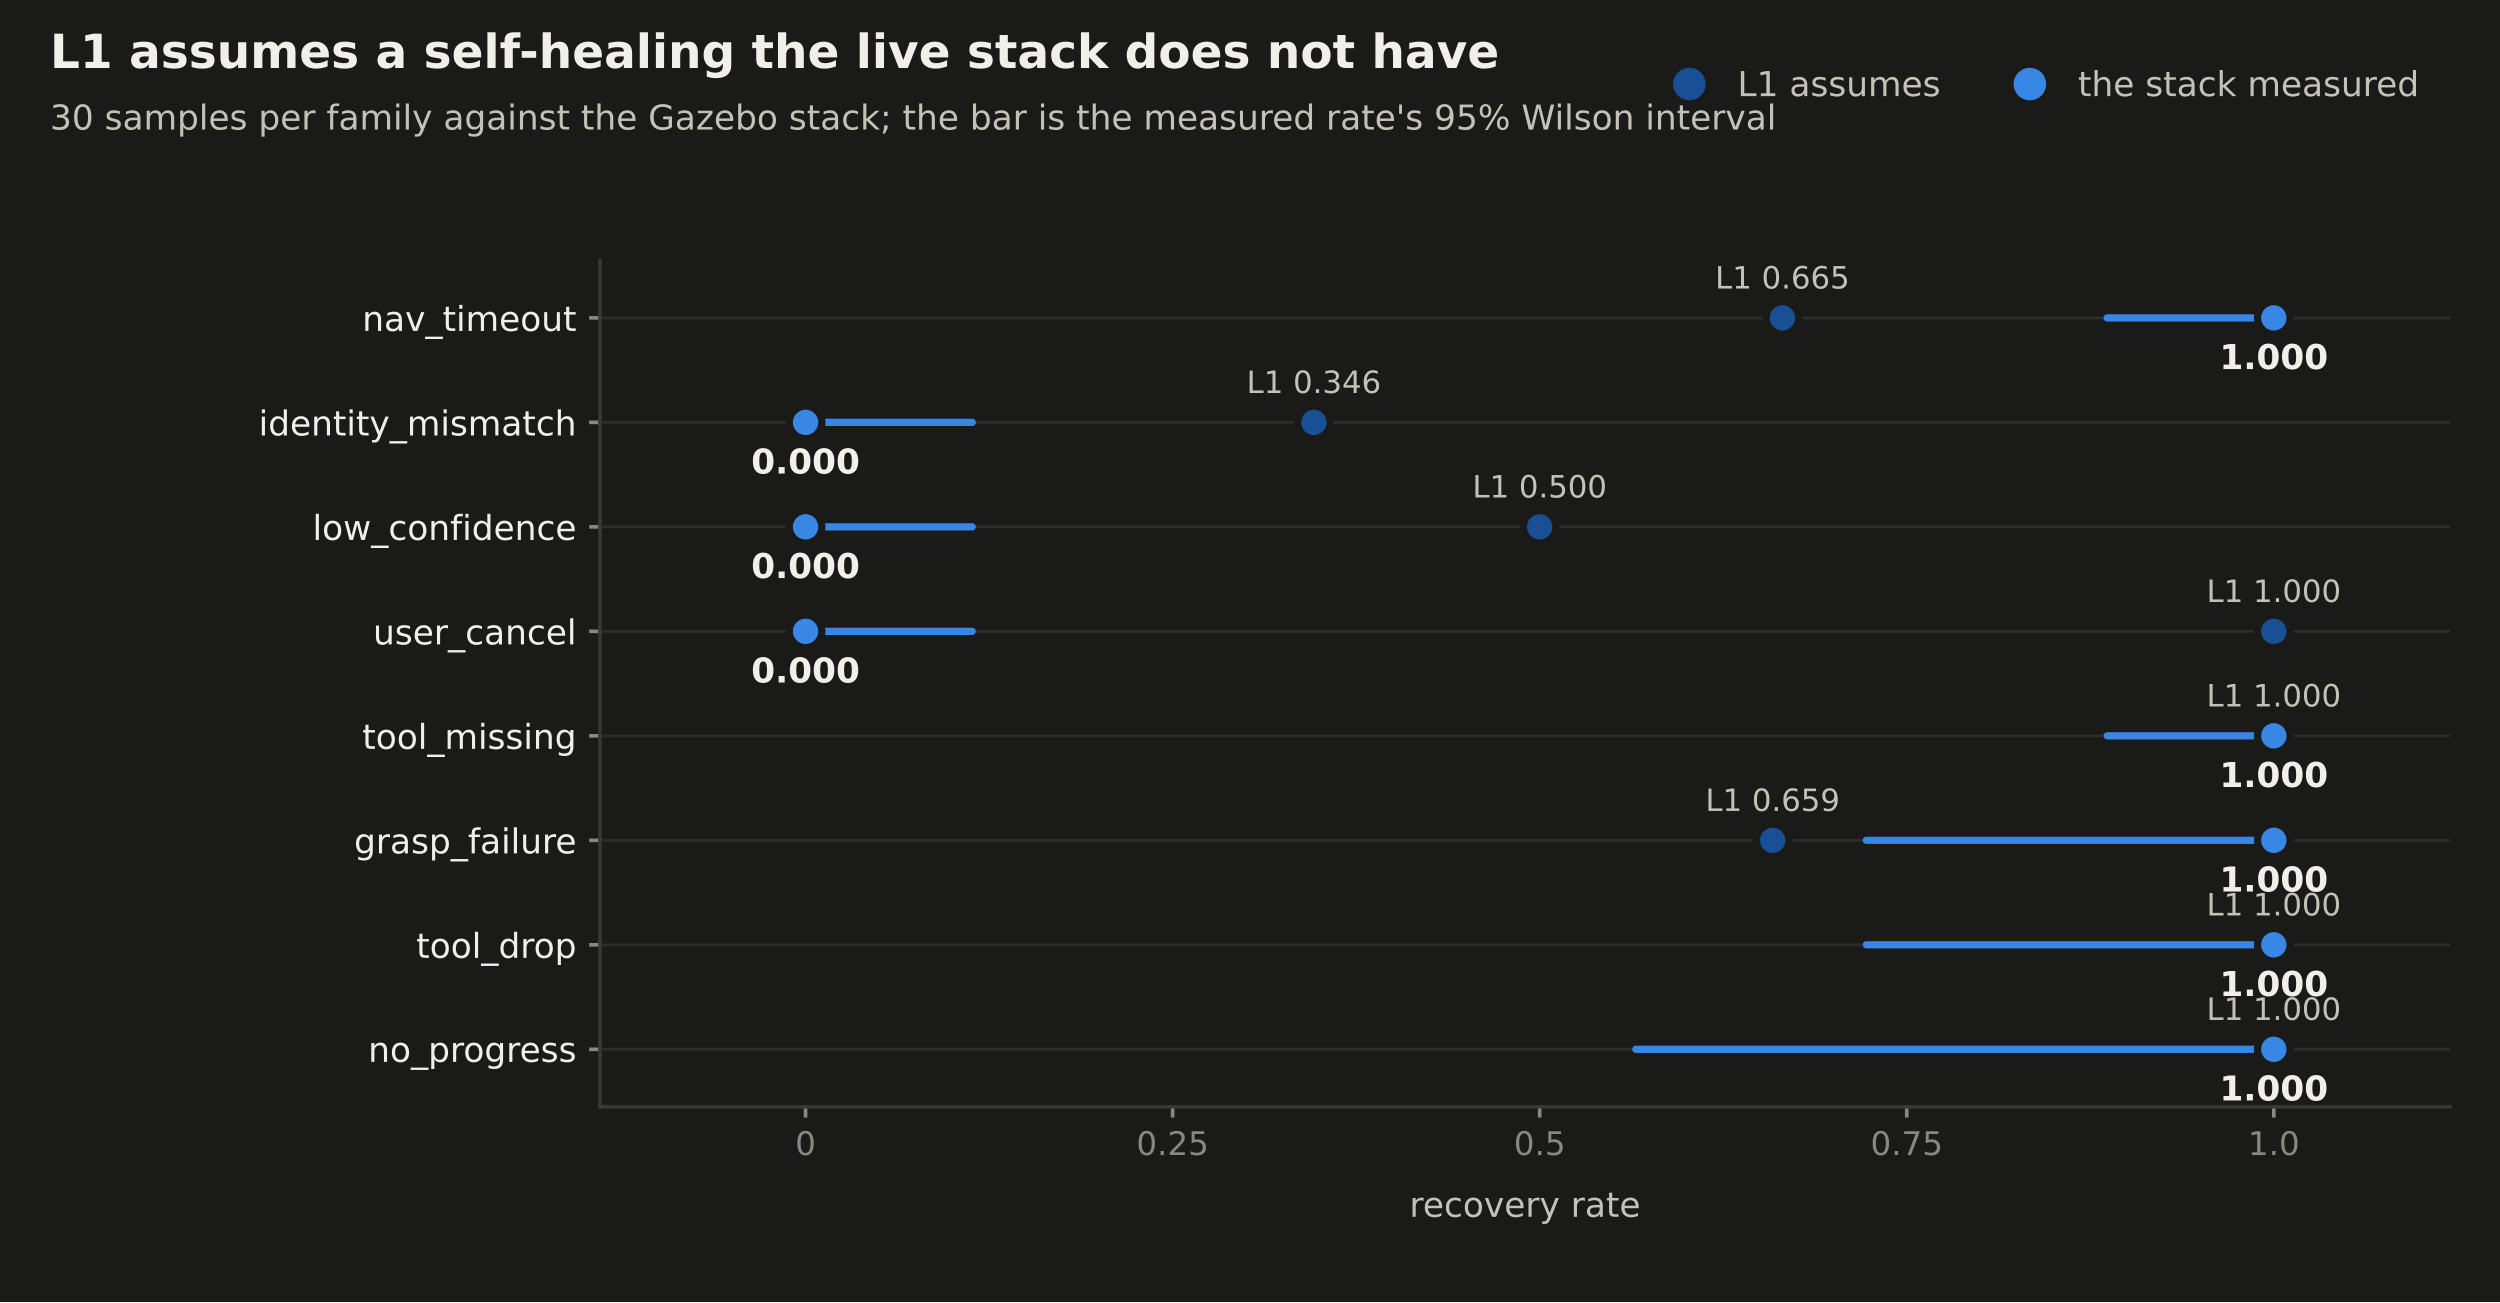
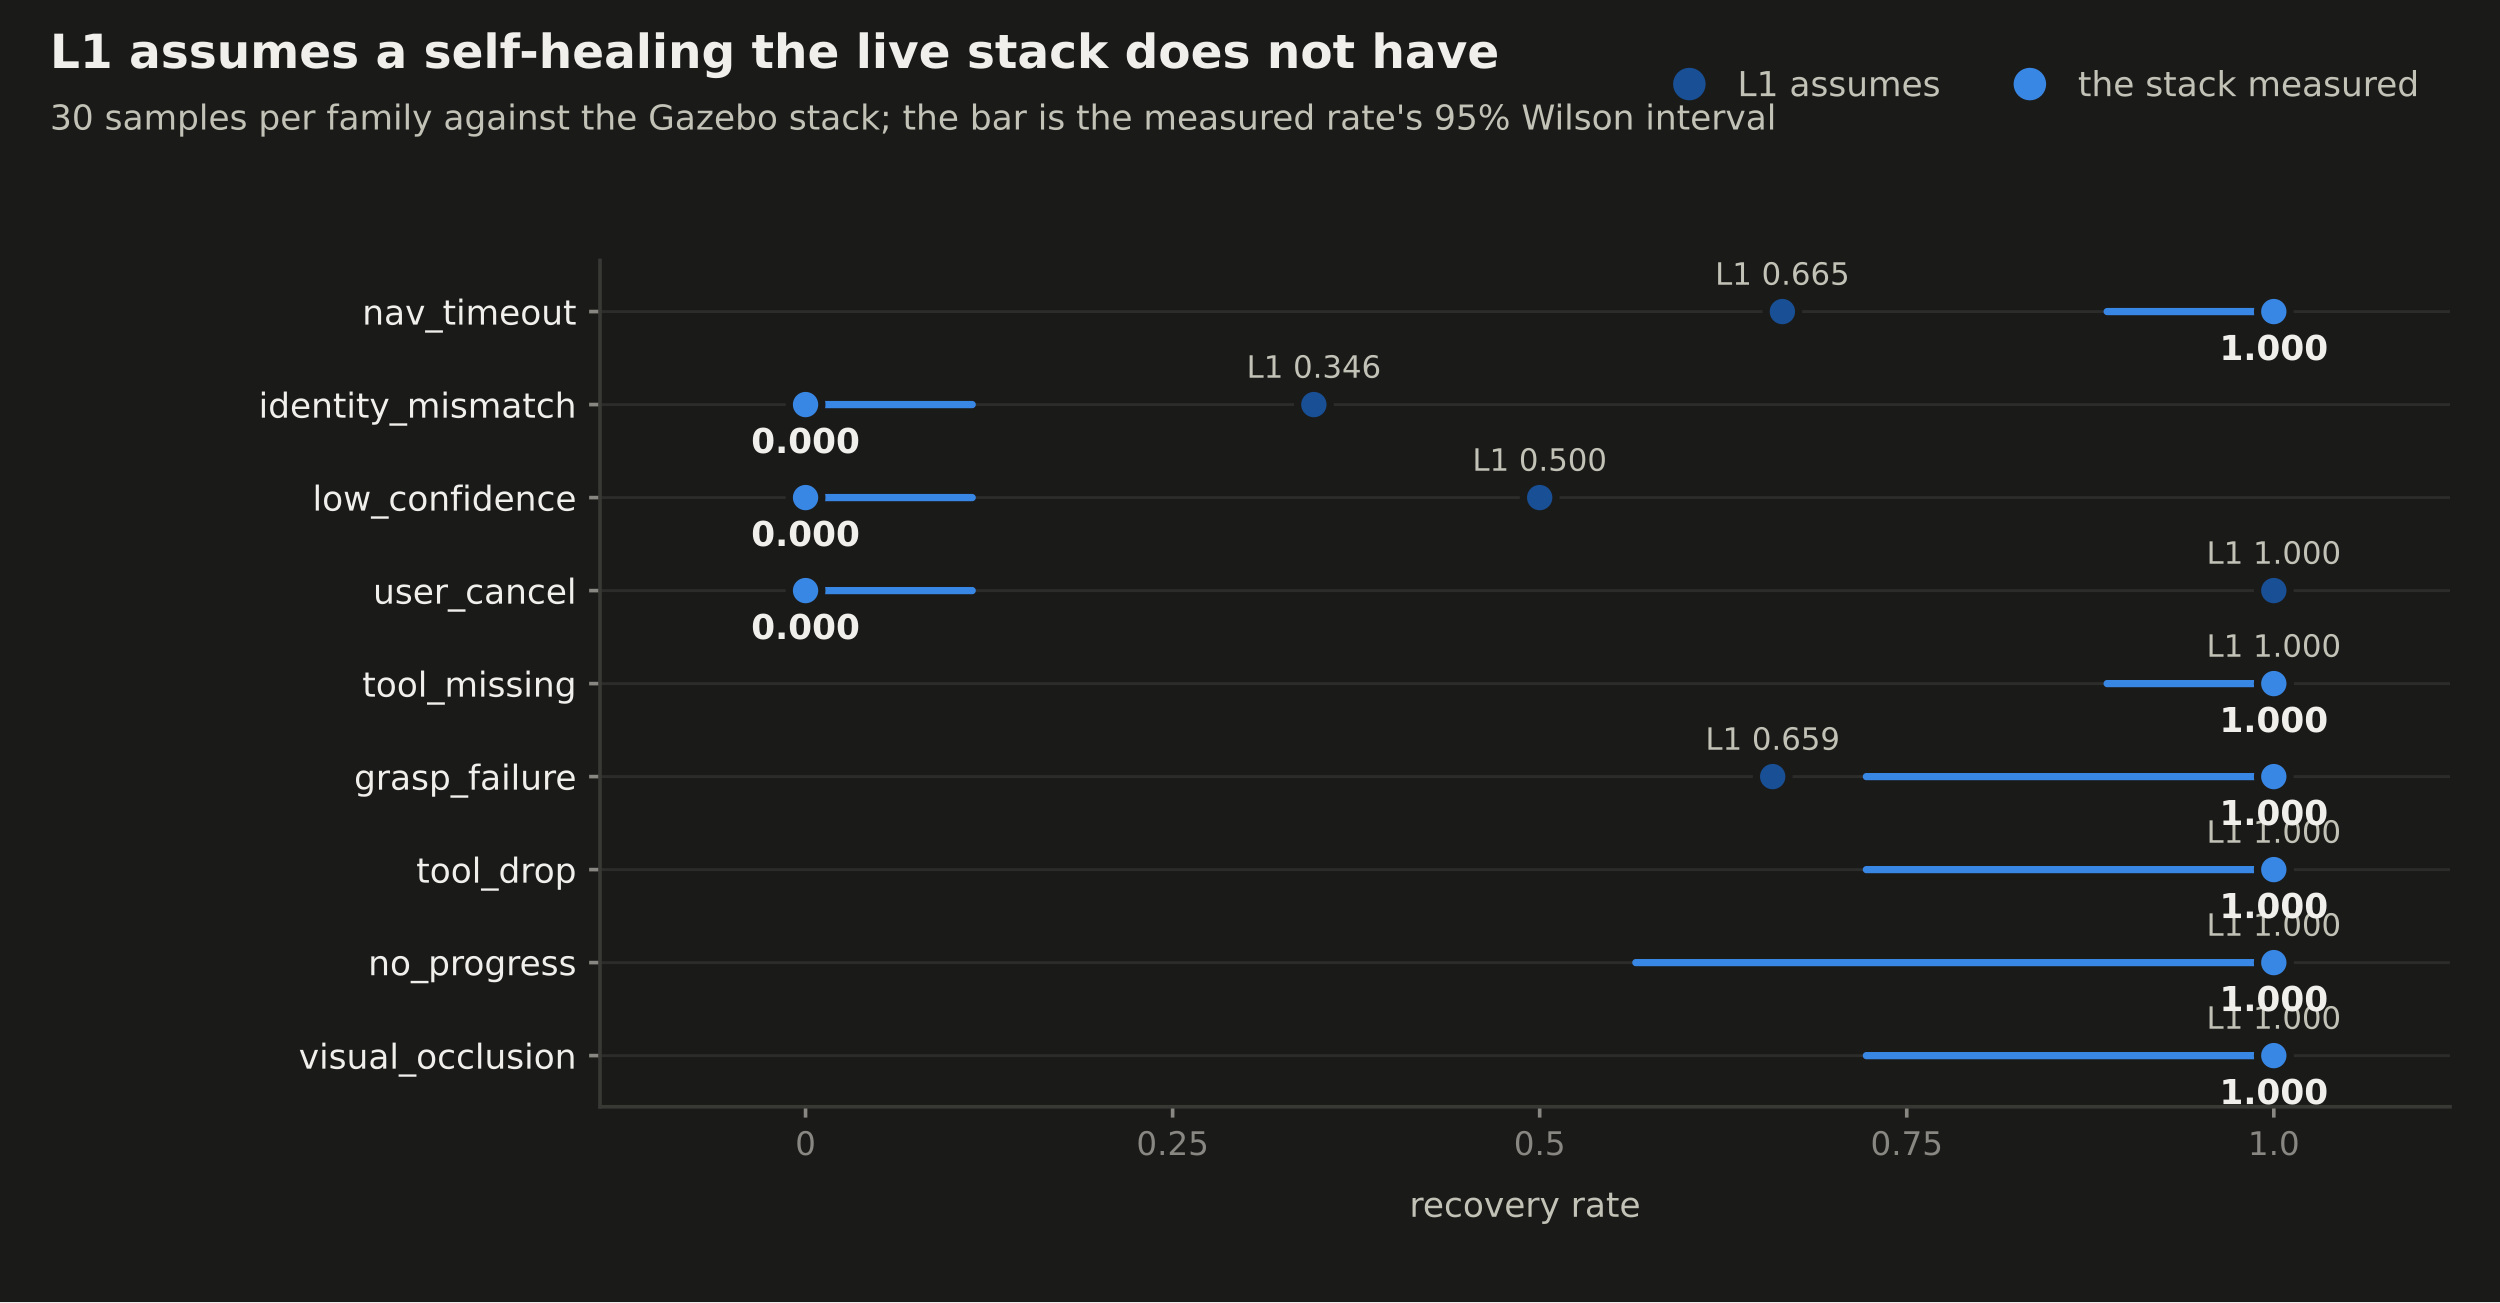
<svg xmlns="http://www.w3.org/2000/svg" xmlns:xlink="http://www.w3.org/1999/xlink" width="691.2pt" height="360pt" viewBox="0 0 691.2 360" version="1.1">
  <defs>
    <style type="text/css">*{stroke-linejoin: round; stroke-linecap: butt}</style>
  </defs>
  <g id="figure_1">
    <g id="patch_1">
      <path d="M 0 360  L 691.2 360  L 691.2 0  L 0 0  z " style="fill: #1a1a19" />
    </g>
    <g id="axes_1">
      <g id="patch_2">
        <path d="M 165.888 306  L 677.376 306  L 677.376 72  L 165.888 72  z " style="fill: #1a1a19" />
      </g>
      <g id="matplotlib.axis_1">
        <g id="xtick_1">
          <g id="line2d_1">
            <defs>
              <path id="m58dc84d5ad" d="M 0 0  L 0 3  " style="stroke: #898781" />
            </defs>
            <g>
              <use xlink:href="#m58dc84d5ad" x="222.72" y="306" style="fill: #898781; stroke: #898781" />
            </g>
          </g>
          <g id="text_1">
            <text style="fill: #898781; font: 9px 'DejaVu Sans'; text-anchor: middle" x="222.72" y="319.339" transform="rotate(-0, 222.72, 319.3386)">0</text>
          </g>
        </g>
        <g id="xtick_2">
          <g id="line2d_2">
            <g>
              <use xlink:href="#m58dc84d5ad" x="324.206" y="306" style="fill: #898781; stroke: #898781" />
            </g>
          </g>
          <g id="text_2">
            <text style="fill: #898781; font: 9px 'DejaVu Sans'; text-anchor: middle" x="324.206" y="319.339" transform="rotate(-0, 324.2057, 319.3386)">0.25</text>
          </g>
        </g>
        <g id="xtick_3">
          <g id="line2d_3">
            <g>
              <use xlink:href="#m58dc84d5ad" x="425.691" y="306" style="fill: #898781; stroke: #898781" />
            </g>
          </g>
          <g id="text_3">
            <text style="fill: #898781; font: 9px 'DejaVu Sans'; text-anchor: middle" x="425.691" y="319.339" transform="rotate(-0, 425.6914, 319.3386)">0.5</text>
          </g>
        </g>
        <g id="xtick_4">
          <g id="line2d_4">
            <g>
              <use xlink:href="#m58dc84d5ad" x="527.177" y="306" style="fill: #898781; stroke: #898781" />
            </g>
          </g>
          <g id="text_4">
            <text style="fill: #898781; font: 9px 'DejaVu Sans'; text-anchor: middle" x="527.177" y="319.339" transform="rotate(-0, 527.1771, 319.3386)">0.75</text>
          </g>
        </g>
        <g id="xtick_5">
          <g id="line2d_5">
            <g>
              <use xlink:href="#m58dc84d5ad" x="628.663" y="306" style="fill: #898781; stroke: #898781" />
            </g>
          </g>
          <g id="text_5">
            <text style="fill: #898781; font: 9px 'DejaVu Sans'; text-anchor: middle" x="628.663" y="319.339" transform="rotate(-0, 628.6629, 319.3386)">1.0</text>
          </g>
        </g>
        <g id="text_6">
          <text style="fill: #c3c2b7; font: 9.5px 'DejaVu Sans'; text-anchor: middle" x="421.632" y="336.429" transform="rotate(-0, 421.632, 336.4288)">recovery rate</text>
        </g>
      </g>
      <g id="matplotlib.axis_2">
        <g id="ytick_1">
          <g id="line2d_6">
-             <path d="M 165.888 290.111  L 677.376 290.111  " clip-path="url(#p1492803157)" style="fill: none; stroke: #2c2c2a; stroke-width: 0.8; stroke-linecap: square" />
+             <path d="M 165.888 291.857  L 677.376 291.857  " clip-path="url(#p1492803157)" style="fill: none; stroke: #2c2c2a; stroke-width: 0.8; stroke-linecap: square" />
          </g>
          <g id="line2d_7">
            <defs>
              <path id="mdd7d7d7f89" d="M 0 0  L -3 0  " style="stroke: #898781" />
            </defs>
            <g>
-               <use xlink:href="#mdd7d7d7f89" x="165.888" y="290.111" style="fill: #898781; stroke: #898781" />
+               <use xlink:href="#mdd7d7d7f89" x="165.888" y="291.857" style="fill: #898781; stroke: #898781" />
            </g>
          </g>
          <g id="text_7">
-             <text style="fill: #f0efec; font: 9.5px 'DejaVu Sans'; text-anchor: end" x="159.388" y="293.588" transform="rotate(-0, 159.388, 293.5883)">no_progress</text>
+             <text style="fill: #f0efec; font: 9.5px 'DejaVu Sans'; text-anchor: end" x="159.388" y="295.466" transform="rotate(-0, 159.388, 295.4664)">visual_occlusion</text>
          </g>
        </g>
        <g id="ytick_2">
          <g id="line2d_8">
-             <path d="M 165.888 261.222  L 677.376 261.222  " clip-path="url(#p1492803157)" style="fill: none; stroke: #2c2c2a; stroke-width: 0.8; stroke-linecap: square" />
+             <path d="M 165.888 266.143  L 677.376 266.143  " clip-path="url(#p1492803157)" style="fill: none; stroke: #2c2c2a; stroke-width: 0.8; stroke-linecap: square" />
          </g>
          <g id="line2d_9">
            <g>
-               <use xlink:href="#mdd7d7d7f89" x="165.888" y="261.222" style="fill: #898781; stroke: #898781" />
+               <use xlink:href="#mdd7d7d7f89" x="165.888" y="266.143" style="fill: #898781; stroke: #898781" />
            </g>
          </g>
          <g id="text_8">
-             <text style="fill: #f0efec; font: 9.5px 'DejaVu Sans'; text-anchor: end" x="159.388" y="264.831" transform="rotate(-0, 159.388, 264.8315)">tool_drop</text>
+             <text style="fill: #f0efec; font: 9.5px 'DejaVu Sans'; text-anchor: end" x="159.388" y="269.62" transform="rotate(-0, 159.388, 269.62)">no_progress</text>
          </g>
        </g>
        <g id="ytick_3">
          <g id="line2d_10">
-             <path d="M 165.888 232.333  L 677.376 232.333  " clip-path="url(#p1492803157)" style="fill: none; stroke: #2c2c2a; stroke-width: 0.8; stroke-linecap: square" />
+             <path d="M 165.888 240.429  L 677.376 240.429  " clip-path="url(#p1492803157)" style="fill: none; stroke: #2c2c2a; stroke-width: 0.8; stroke-linecap: square" />
          </g>
          <g id="line2d_11">
            <g>
-               <use xlink:href="#mdd7d7d7f89" x="165.888" y="232.333" style="fill: #898781; stroke: #898781" />
+               <use xlink:href="#mdd7d7d7f89" x="165.888" y="240.429" style="fill: #898781; stroke: #898781" />
            </g>
          </g>
          <g id="text_9">
-             <text style="fill: #f0efec; font: 9.5px 'DejaVu Sans'; text-anchor: end" x="159.388" y="235.943" transform="rotate(-0, 159.388, 235.9426)">grasp_failure</text>
+             <text style="fill: #f0efec; font: 9.5px 'DejaVu Sans'; text-anchor: end" x="159.388" y="244.038" transform="rotate(-0, 159.388, 244.0378)">tool_drop</text>
          </g>
        </g>
        <g id="ytick_4">
          <g id="line2d_12">
-             <path d="M 165.888 203.444  L 677.376 203.444  " clip-path="url(#p1492803157)" style="fill: none; stroke: #2c2c2a; stroke-width: 0.8; stroke-linecap: square" />
+             <path d="M 165.888 214.714  L 677.376 214.714  " clip-path="url(#p1492803157)" style="fill: none; stroke: #2c2c2a; stroke-width: 0.8; stroke-linecap: square" />
          </g>
          <g id="line2d_13">
            <g>
-               <use xlink:href="#mdd7d7d7f89" x="165.888" y="203.444" style="fill: #898781; stroke: #898781" />
+               <use xlink:href="#mdd7d7d7f89" x="165.888" y="214.714" style="fill: #898781; stroke: #898781" />
            </g>
          </g>
          <g id="text_10">
-             <text style="fill: #f0efec; font: 9.5px 'DejaVu Sans'; text-anchor: end" x="159.388" y="207.054" transform="rotate(-0, 159.388, 207.0537)">tool_missing</text>
+             <text style="fill: #f0efec; font: 9.5px 'DejaVu Sans'; text-anchor: end" x="159.388" y="218.324" transform="rotate(-0, 159.388, 218.3235)">grasp_failure</text>
          </g>
        </g>
        <g id="ytick_5">
          <g id="line2d_14">
-             <path d="M 165.888 174.556  L 677.376 174.556  " clip-path="url(#p1492803157)" style="fill: none; stroke: #2c2c2a; stroke-width: 0.8; stroke-linecap: square" />
+             <path d="M 165.888 189  L 677.376 189  " clip-path="url(#p1492803157)" style="fill: none; stroke: #2c2c2a; stroke-width: 0.8; stroke-linecap: square" />
          </g>
          <g id="line2d_15">
            <g>
-               <use xlink:href="#mdd7d7d7f89" x="165.888" y="174.556" style="fill: #898781; stroke: #898781" />
+               <use xlink:href="#mdd7d7d7f89" x="165.888" y="189" style="fill: #898781; stroke: #898781" />
            </g>
          </g>
          <g id="text_11">
-             <text style="fill: #f0efec; font: 9.5px 'DejaVu Sans'; text-anchor: end" x="159.388" y="178.165" transform="rotate(-0, 159.388, 178.1648)">user_cancel</text>
+             <text style="fill: #f0efec; font: 9.5px 'DejaVu Sans'; text-anchor: end" x="159.388" y="192.609" transform="rotate(-0, 159.388, 192.6093)">tool_missing</text>
          </g>
        </g>
        <g id="ytick_6">
          <g id="line2d_16">
-             <path d="M 165.888 145.667  L 677.376 145.667  " clip-path="url(#p1492803157)" style="fill: none; stroke: #2c2c2a; stroke-width: 0.8; stroke-linecap: square" />
+             <path d="M 165.888 163.286  L 677.376 163.286  " clip-path="url(#p1492803157)" style="fill: none; stroke: #2c2c2a; stroke-width: 0.8; stroke-linecap: square" />
          </g>
          <g id="line2d_17">
            <g>
-               <use xlink:href="#mdd7d7d7f89" x="165.888" y="145.667" style="fill: #898781; stroke: #898781" />
+               <use xlink:href="#mdd7d7d7f89" x="165.888" y="163.286" style="fill: #898781; stroke: #898781" />
            </g>
          </g>
          <g id="text_12">
-             <text style="fill: #f0efec; font: 9.5px 'DejaVu Sans'; text-anchor: end" x="159.388" y="149.276" transform="rotate(-0, 159.388, 149.2759)">low_confidence</text>
+             <text style="fill: #f0efec; font: 9.5px 'DejaVu Sans'; text-anchor: end" x="159.388" y="166.895" transform="rotate(-0, 159.388, 166.895)">user_cancel</text>
          </g>
        </g>
        <g id="ytick_7">
          <g id="line2d_18">
-             <path d="M 165.888 116.778  L 677.376 116.778  " clip-path="url(#p1492803157)" style="fill: none; stroke: #2c2c2a; stroke-width: 0.8; stroke-linecap: square" />
+             <path d="M 165.888 137.571  L 677.376 137.571  " clip-path="url(#p1492803157)" style="fill: none; stroke: #2c2c2a; stroke-width: 0.8; stroke-linecap: square" />
          </g>
          <g id="line2d_19">
            <g>
-               <use xlink:href="#mdd7d7d7f89" x="165.888" y="116.778" style="fill: #898781; stroke: #898781" />
+               <use xlink:href="#mdd7d7d7f89" x="165.888" y="137.571" style="fill: #898781; stroke: #898781" />
            </g>
          </g>
          <g id="text_13">
-             <text style="fill: #f0efec; font: 9.5px 'DejaVu Sans'; text-anchor: end" x="159.388" y="120.387" transform="rotate(-0, 159.388, 120.387)">identity_mismatch</text>
+             <text style="fill: #f0efec; font: 9.5px 'DejaVu Sans'; text-anchor: end" x="159.388" y="141.181" transform="rotate(-0, 159.388, 141.1807)">low_confidence</text>
          </g>
        </g>
        <g id="ytick_8">
          <g id="line2d_20">
-             <path d="M 165.888 87.889  L 677.376 87.889  " clip-path="url(#p1492803157)" style="fill: none; stroke: #2c2c2a; stroke-width: 0.8; stroke-linecap: square" />
+             <path d="M 165.888 111.857  L 677.376 111.857  " clip-path="url(#p1492803157)" style="fill: none; stroke: #2c2c2a; stroke-width: 0.8; stroke-linecap: square" />
          </g>
          <g id="line2d_21">
            <g>
-               <use xlink:href="#mdd7d7d7f89" x="165.888" y="87.889" style="fill: #898781; stroke: #898781" />
+               <use xlink:href="#mdd7d7d7f89" x="165.888" y="111.857" style="fill: #898781; stroke: #898781" />
            </g>
          </g>
          <g id="text_14">
-             <text style="fill: #f0efec; font: 9.5px 'DejaVu Sans'; text-anchor: end" x="159.388" y="91.498" transform="rotate(-0, 159.388, 91.49815)">nav_timeout</text>
-           </g>
-         </g>
-       </g>
-       <g id="line2d_22">
-         <path d="M 452.281 290.111  L 628.663 290.111  " clip-path="url(#p1492803157)" style="fill: none; stroke: #3987e5; stroke-width: 2; stroke-linecap: round" />
-       </g>
-       <g id="line2d_23">
-         <path d="M 516.014 261.222  L 628.663 261.222  " clip-path="url(#p1492803157)" style="fill: none; stroke: #3987e5; stroke-width: 2; stroke-linecap: round" />
+             <text style="fill: #f0efec; font: 9.5px 'DejaVu Sans'; text-anchor: end" x="159.388" y="115.466" transform="rotate(-0, 159.388, 115.4664)">identity_mismatch</text>
+           </g>
+         </g>
+         <g id="ytick_9">
+           <g id="line2d_22">
+             <path d="M 165.888 86.143  L 677.376 86.143  " clip-path="url(#p1492803157)" style="fill: none; stroke: #2c2c2a; stroke-width: 0.8; stroke-linecap: square" />
+           </g>
+           <g id="line2d_23">
+             <g>
+               <use xlink:href="#mdd7d7d7f89" x="165.888" y="86.143" style="fill: #898781; stroke: #898781" />
+             </g>
+           </g>
+           <g id="text_15">
+             <text style="fill: #f0efec; font: 9.5px 'DejaVu Sans'; text-anchor: end" x="159.388" y="89.752" transform="rotate(-0, 159.388, 89.75212)">nav_timeout</text>
+           </g>
+         </g>
      </g>
      <g id="line2d_24">
-         <path d="M 516.014 232.333  L 628.663 232.333  " clip-path="url(#p1492803157)" style="fill: none; stroke: #3987e5; stroke-width: 2; stroke-linecap: round" />
+         <path d="M 516.014 291.857  L 628.663 291.857  " clip-path="url(#p1492803157)" style="fill: none; stroke: #3987e5; stroke-width: 2; stroke-linecap: round" />
      </g>
      <g id="line2d_25">
-         <path d="M 582.588 203.444  L 628.663 203.444  " clip-path="url(#p1492803157)" style="fill: none; stroke: #3987e5; stroke-width: 2; stroke-linecap: round" />
+         <path d="M 452.281 266.143  L 628.663 266.143  " clip-path="url(#p1492803157)" style="fill: none; stroke: #3987e5; stroke-width: 2; stroke-linecap: round" />
      </g>
      <g id="line2d_26">
-         <path d="M 222.72 174.556  L 268.795 174.556  " clip-path="url(#p1492803157)" style="fill: none; stroke: #3987e5; stroke-width: 2; stroke-linecap: round" />
+         <path d="M 516.014 240.429  L 628.663 240.429  " clip-path="url(#p1492803157)" style="fill: none; stroke: #3987e5; stroke-width: 2; stroke-linecap: round" />
      </g>
      <g id="line2d_27">
-         <path d="M 222.72 145.667  L 268.795 145.667  " clip-path="url(#p1492803157)" style="fill: none; stroke: #3987e5; stroke-width: 2; stroke-linecap: round" />
+         <path d="M 516.014 214.714  L 628.663 214.714  " clip-path="url(#p1492803157)" style="fill: none; stroke: #3987e5; stroke-width: 2; stroke-linecap: round" />
      </g>
      <g id="line2d_28">
-         <path d="M 222.72 116.778  L 268.795 116.778  " clip-path="url(#p1492803157)" style="fill: none; stroke: #3987e5; stroke-width: 2; stroke-linecap: round" />
+         <path d="M 582.588 189  L 628.663 189  " clip-path="url(#p1492803157)" style="fill: none; stroke: #3987e5; stroke-width: 2; stroke-linecap: round" />
      </g>
      <g id="line2d_29">
-         <path d="M 582.588 87.889  L 628.663 87.889  " clip-path="url(#p1492803157)" style="fill: none; stroke: #3987e5; stroke-width: 2; stroke-linecap: round" />
+         <path d="M 222.72 163.286  L 268.795 163.286  " clip-path="url(#p1492803157)" style="fill: none; stroke: #3987e5; stroke-width: 2; stroke-linecap: round" />
+       </g>
+       <g id="line2d_30">
+         <path d="M 222.72 137.571  L 268.795 137.571  " clip-path="url(#p1492803157)" style="fill: none; stroke: #3987e5; stroke-width: 2; stroke-linecap: round" />
+       </g>
+       <g id="line2d_31">
+         <path d="M 222.72 111.857  L 268.795 111.857  " clip-path="url(#p1492803157)" style="fill: none; stroke: #3987e5; stroke-width: 2; stroke-linecap: round" />
+       </g>
+       <g id="line2d_32">
+         <path d="M 582.588 86.143  L 628.663 86.143  " clip-path="url(#p1492803157)" style="fill: none; stroke: #3987e5; stroke-width: 2; stroke-linecap: round" />
      </g>
      <g id="patch_3">
        <path d="M 165.888 306  L 165.888 72  " style="fill: none; stroke: #383835; stroke-linejoin: miter; stroke-linecap: square" />
      </g>
      <g id="patch_4">
        <path d="M 165.888 306  L 677.376 306  " style="fill: none; stroke: #383835; stroke-linejoin: miter; stroke-linecap: square" />
      </g>
-       <g id="line2d_30">
+       <g id="line2d_33">
        <defs>
          <path id="m9e3b6946f6" d="M 0 4.5  C 1.193 4.5 2.338 4.026 3.182 3.182  C 4.026 2.338 4.5 1.193 4.5 0  C 4.5 -1.193 4.026 -2.338 3.182 -3.182  C 2.338 -4.026 1.193 -4.5 0 -4.5  C -1.193 -4.5 -2.338 -4.026 -3.182 -3.182  C -4.026 -2.338 -4.5 -1.193 -4.5 0  C -4.5 1.193 -4.026 2.338 -3.182 3.182  C -2.338 4.026 -1.193 4.5 0 4.5  z " style="stroke: #1a1a19; stroke-width: 2" />
        </defs>
        <g clip-path="url(#p1492803157)">
-           <use xlink:href="#m9e3b6946f6" x="628.663" y="290.111" style="fill: #184f95; stroke: #1a1a19; stroke-width: 2" />
-         </g>
-       </g>
-       <g id="text_15">
-         <text style="fill: #c3c2b7; font: 8.5px 'DejaVu Sans'; text-anchor: middle" x="628.663" y="281.988" transform="rotate(-0, 628.6629, 281.9878)">L1 1.000</text>
+           <use xlink:href="#m9e3b6946f6" x="628.663" y="291.857" style="fill: #184f95; stroke: #1a1a19; stroke-width: 2" />
+         </g>
      </g>
      <g id="text_16">
-         <text style="fill: #f0efec; font: 700 9.5px 'DejaVu Sans'; text-anchor: middle" x="628.663" y="304.263" transform="rotate(-0, 628.6629, 304.263)">1.000</text>
-       </g>
-       <g id="line2d_31">
-         <g clip-path="url(#p1492803157)">
-           <use xlink:href="#m9e3b6946f6" x="628.663" y="261.222" style="fill: #184f95; stroke: #1a1a19; stroke-width: 2" />
-         </g>
+         <text style="fill: #c3c2b7; font: 8.5px 'DejaVu Sans'; text-anchor: middle" x="628.663" y="284.432" transform="rotate(-0, 628.6629, 284.4323)">L1 1.000</text>
      </g>
      <g id="text_17">
-         <text style="fill: #c3c2b7; font: 8.5px 'DejaVu Sans'; text-anchor: middle" x="628.663" y="253.099" transform="rotate(-0, 628.6629, 253.0989)">L1 1.000</text>
+         <text style="fill: #f0efec; font: 700 9.5px 'DejaVu Sans'; text-anchor: middle" x="628.663" y="305.247" transform="rotate(-0, 628.6629, 305.2471)">1.000</text>
+       </g>
+       <g id="line2d_34">
+         <g clip-path="url(#p1492803157)">
+           <use xlink:href="#m9e3b6946f6" x="628.663" y="266.143" style="fill: #184f95; stroke: #1a1a19; stroke-width: 2" />
+         </g>
      </g>
      <g id="text_18">
-         <text style="fill: #f0efec; font: 700 9.5px 'DejaVu Sans'; text-anchor: middle" x="628.663" y="275.374" transform="rotate(-0, 628.6629, 275.3741)">1.000</text>
-       </g>
-       <g id="line2d_32">
-         <g clip-path="url(#p1492803157)">
-           <use xlink:href="#m9e3b6946f6" x="490.115" y="232.333" style="fill: #184f95; stroke: #1a1a19; stroke-width: 2" />
-         </g>
+         <text style="fill: #c3c2b7; font: 8.5px 'DejaVu Sans'; text-anchor: middle" x="628.663" y="258.718" transform="rotate(-0, 628.6629, 258.718)">L1 1.000</text>
      </g>
      <g id="text_19">
-         <text style="fill: #c3c2b7; font: 8.5px 'DejaVu Sans'; text-anchor: middle" x="490.115" y="224.21" transform="rotate(-0, 490.1146, 224.21)">L1 0.659</text>
+         <text style="fill: #f0efec; font: 700 9.5px 'DejaVu Sans'; text-anchor: middle" x="628.663" y="279.533" transform="rotate(-0, 628.6629, 279.5328)">1.000</text>
+       </g>
+       <g id="line2d_35">
+         <g clip-path="url(#p1492803157)">
+           <use xlink:href="#m9e3b6946f6" x="628.663" y="240.429" style="fill: #184f95; stroke: #1a1a19; stroke-width: 2" />
+         </g>
      </g>
      <g id="text_20">
-         <text style="fill: #f0efec; font: 700 9.5px 'DejaVu Sans'; text-anchor: middle" x="628.663" y="246.485" transform="rotate(-0, 628.6629, 246.4852)">1.000</text>
-       </g>
-       <g id="line2d_33">
-         <g clip-path="url(#p1492803157)">
-           <use xlink:href="#m9e3b6946f6" x="628.663" y="203.444" style="fill: #184f95; stroke: #1a1a19; stroke-width: 2" />
-         </g>
+         <text style="fill: #c3c2b7; font: 8.5px 'DejaVu Sans'; text-anchor: middle" x="628.663" y="233.004" transform="rotate(-0, 628.6629, 233.0037)">L1 1.000</text>
      </g>
      <g id="text_21">
-         <text style="fill: #c3c2b7; font: 8.5px 'DejaVu Sans'; text-anchor: middle" x="628.663" y="195.321" transform="rotate(-0, 628.6629, 195.3212)">L1 1.000</text>
+         <text style="fill: #f0efec; font: 700 9.5px 'DejaVu Sans'; text-anchor: middle" x="628.663" y="253.819" transform="rotate(-0, 628.6629, 253.8185)">1.000</text>
+       </g>
+       <g id="line2d_36">
+         <g clip-path="url(#p1492803157)">
+           <use xlink:href="#m9e3b6946f6" x="490.115" y="214.714" style="fill: #184f95; stroke: #1a1a19; stroke-width: 2" />
+         </g>
      </g>
      <g id="text_22">
-         <text style="fill: #f0efec; font: 700 9.5px 'DejaVu Sans'; text-anchor: middle" x="628.663" y="217.596" transform="rotate(-0, 628.6629, 217.5963)">1.000</text>
-       </g>
-       <g id="line2d_34">
-         <g clip-path="url(#p1492803157)">
-           <use xlink:href="#m9e3b6946f6" x="628.663" y="174.556" style="fill: #184f95; stroke: #1a1a19; stroke-width: 2" />
-         </g>
+         <text style="fill: #c3c2b7; font: 8.5px 'DejaVu Sans'; text-anchor: middle" x="490.115" y="207.289" transform="rotate(-0, 490.1146, 207.2894)">L1 0.659</text>
      </g>
      <g id="text_23">
-         <text style="fill: #c3c2b7; font: 8.5px 'DejaVu Sans'; text-anchor: middle" x="628.663" y="166.432" transform="rotate(-0, 628.6629, 166.4323)">L1 1.000</text>
+         <text style="fill: #f0efec; font: 700 9.5px 'DejaVu Sans'; text-anchor: middle" x="628.663" y="228.104" transform="rotate(-0, 628.6629, 228.1042)">1.000</text>
+       </g>
+       <g id="line2d_37">
+         <g clip-path="url(#p1492803157)">
+           <use xlink:href="#m9e3b6946f6" x="628.663" y="189" style="fill: #184f95; stroke: #1a1a19; stroke-width: 2" />
+         </g>
      </g>
      <g id="text_24">
-         <text style="fill: #f0efec; font: 700 9.5px 'DejaVu Sans'; text-anchor: middle" x="222.72" y="188.707" transform="rotate(-0, 222.72, 188.7074)">0.000</text>
-       </g>
-       <g id="line2d_35">
-         <g clip-path="url(#p1492803157)">
-           <use xlink:href="#m9e3b6946f6" x="425.691" y="145.667" style="fill: #184f95; stroke: #1a1a19; stroke-width: 2" />
-         </g>
+         <text style="fill: #c3c2b7; font: 8.5px 'DejaVu Sans'; text-anchor: middle" x="628.663" y="181.575" transform="rotate(-0, 628.6629, 181.5751)">L1 1.000</text>
      </g>
      <g id="text_25">
-         <text style="fill: #c3c2b7; font: 8.5px 'DejaVu Sans'; text-anchor: middle" x="425.691" y="137.543" transform="rotate(-0, 425.6914, 137.5434)">L1 0.500</text>
+         <text style="fill: #f0efec; font: 700 9.5px 'DejaVu Sans'; text-anchor: middle" x="628.663" y="202.39" transform="rotate(-0, 628.6629, 202.3899)">1.000</text>
+       </g>
+       <g id="line2d_38">
+         <g clip-path="url(#p1492803157)">
+           <use xlink:href="#m9e3b6946f6" x="628.663" y="163.286" style="fill: #184f95; stroke: #1a1a19; stroke-width: 2" />
+         </g>
      </g>
      <g id="text_26">
-         <text style="fill: #f0efec; font: 700 9.5px 'DejaVu Sans'; text-anchor: middle" x="222.72" y="159.819" transform="rotate(-0, 222.72, 159.8185)">0.000</text>
-       </g>
-       <g id="line2d_36">
-         <g clip-path="url(#p1492803157)">
-           <use xlink:href="#m9e3b6946f6" x="363.257" y="116.778" style="fill: #184f95; stroke: #1a1a19; stroke-width: 2" />
-         </g>
+         <text style="fill: #c3c2b7; font: 8.5px 'DejaVu Sans'; text-anchor: middle" x="628.663" y="155.861" transform="rotate(-0, 628.6629, 155.8608)">L1 1.000</text>
      </g>
      <g id="text_27">
-         <text style="fill: #c3c2b7; font: 8.5px 'DejaVu Sans'; text-anchor: middle" x="363.257" y="108.654" transform="rotate(-0, 363.2574, 108.6545)">L1 0.346</text>
+         <text style="fill: #f0efec; font: 700 9.5px 'DejaVu Sans'; text-anchor: middle" x="222.72" y="176.676" transform="rotate(-0, 222.72, 176.6757)">0.000</text>
+       </g>
+       <g id="line2d_39">
+         <g clip-path="url(#p1492803157)">
+           <use xlink:href="#m9e3b6946f6" x="425.691" y="137.571" style="fill: #184f95; stroke: #1a1a19; stroke-width: 2" />
+         </g>
      </g>
      <g id="text_28">
-         <text style="fill: #f0efec; font: 700 9.5px 'DejaVu Sans'; text-anchor: middle" x="222.72" y="130.93" transform="rotate(-0, 222.72, 130.9296)">0.000</text>
-       </g>
-       <g id="line2d_37">
-         <g clip-path="url(#p1492803157)">
-           <use xlink:href="#m9e3b6946f6" x="492.794" y="87.889" style="fill: #184f95; stroke: #1a1a19; stroke-width: 2" />
-         </g>
+         <text style="fill: #c3c2b7; font: 8.5px 'DejaVu Sans'; text-anchor: middle" x="425.691" y="130.147" transform="rotate(-0, 425.6914, 130.1466)">L1 0.500</text>
      </g>
      <g id="text_29">
-         <text style="fill: #c3c2b7; font: 8.5px 'DejaVu Sans'; text-anchor: middle" x="492.794" y="79.766" transform="rotate(-0, 492.7938, 79.7656)">L1 0.665</text>
+         <text style="fill: #f0efec; font: 700 9.5px 'DejaVu Sans'; text-anchor: middle" x="222.72" y="150.961" transform="rotate(-0, 222.72, 150.9614)">0.000</text>
+       </g>
+       <g id="line2d_40">
+         <g clip-path="url(#p1492803157)">
+           <use xlink:href="#m9e3b6946f6" x="363.257" y="111.857" style="fill: #184f95; stroke: #1a1a19; stroke-width: 2" />
+         </g>
      </g>
      <g id="text_30">
-         <text style="fill: #f0efec; font: 700 9.5px 'DejaVu Sans'; text-anchor: middle" x="628.663" y="102.041" transform="rotate(-0, 628.6629, 102.0407)">1.000</text>
-       </g>
-       <g id="line2d_38">
+         <text style="fill: #c3c2b7; font: 8.5px 'DejaVu Sans'; text-anchor: middle" x="363.257" y="104.432" transform="rotate(-0, 363.2574, 104.4323)">L1 0.346</text>
+       </g>
+       <g id="text_31">
+         <text style="fill: #f0efec; font: 700 9.5px 'DejaVu Sans'; text-anchor: middle" x="222.72" y="125.247" transform="rotate(-0, 222.72, 125.2471)">0.000</text>
+       </g>
+       <g id="line2d_41">
+         <g clip-path="url(#p1492803157)">
+           <use xlink:href="#m9e3b6946f6" x="492.794" y="86.143" style="fill: #184f95; stroke: #1a1a19; stroke-width: 2" />
+         </g>
+       </g>
+       <g id="text_32">
+         <text style="fill: #c3c2b7; font: 8.5px 'DejaVu Sans'; text-anchor: middle" x="492.794" y="78.718" transform="rotate(-0, 492.7938, 78.71798)">L1 0.665</text>
+       </g>
+       <g id="text_33">
+         <text style="fill: #f0efec; font: 700 9.5px 'DejaVu Sans'; text-anchor: middle" x="628.663" y="99.533" transform="rotate(-0, 628.6629, 99.5328)">1.000</text>
+       </g>
+       <g id="line2d_42">
        <defs>
          <path id="m4d05bdad6f" d="M 0 4.5  C 1.193 4.5 2.338 4.026 3.182 3.182  C 4.026 2.338 4.5 1.193 4.5 0  C 4.5 -1.193 4.026 -2.338 3.182 -3.182  C 2.338 -4.026 1.193 -4.5 0 -4.5  C -1.193 -4.5 -2.338 -4.026 -3.182 -3.182  C -4.026 -2.338 -4.5 -1.193 -4.5 0  C -4.5 1.193 -4.026 2.338 -3.182 3.182  C -2.338 4.026 -1.193 4.5 0 4.5  z " style="stroke: #1a1a19; stroke-width: 2" />
        </defs>
        <g clip-path="url(#p1492803157)">
-           <use xlink:href="#m4d05bdad6f" x="628.663" y="290.111" style="fill: #3987e5; stroke: #1a1a19; stroke-width: 2" />
-         </g>
-       </g>
-       <g id="line2d_39">
-         <g clip-path="url(#p1492803157)">
-           <use xlink:href="#m4d05bdad6f" x="628.663" y="261.222" style="fill: #3987e5; stroke: #1a1a19; stroke-width: 2" />
-         </g>
-       </g>
-       <g id="line2d_40">
-         <g clip-path="url(#p1492803157)">
-           <use xlink:href="#m4d05bdad6f" x="628.663" y="232.333" style="fill: #3987e5; stroke: #1a1a19; stroke-width: 2" />
-         </g>
-       </g>
-       <g id="line2d_41">
-         <g clip-path="url(#p1492803157)">
-           <use xlink:href="#m4d05bdad6f" x="628.663" y="203.444" style="fill: #3987e5; stroke: #1a1a19; stroke-width: 2" />
-         </g>
-       </g>
-       <g id="line2d_42">
-         <g clip-path="url(#p1492803157)">
-           <use xlink:href="#m4d05bdad6f" x="222.72" y="174.556" style="fill: #3987e5; stroke: #1a1a19; stroke-width: 2" />
+           <use xlink:href="#m4d05bdad6f" x="628.663" y="291.857" style="fill: #3987e5; stroke: #1a1a19; stroke-width: 2" />
        </g>
      </g>
      <g id="line2d_43">
        <g clip-path="url(#p1492803157)">
-           <use xlink:href="#m4d05bdad6f" x="222.72" y="145.667" style="fill: #3987e5; stroke: #1a1a19; stroke-width: 2" />
+           <use xlink:href="#m4d05bdad6f" x="628.663" y="266.143" style="fill: #3987e5; stroke: #1a1a19; stroke-width: 2" />
        </g>
      </g>
      <g id="line2d_44">
        <g clip-path="url(#p1492803157)">
-           <use xlink:href="#m4d05bdad6f" x="222.72" y="116.778" style="fill: #3987e5; stroke: #1a1a19; stroke-width: 2" />
+           <use xlink:href="#m4d05bdad6f" x="628.663" y="240.429" style="fill: #3987e5; stroke: #1a1a19; stroke-width: 2" />
        </g>
      </g>
      <g id="line2d_45">
        <g clip-path="url(#p1492803157)">
-           <use xlink:href="#m4d05bdad6f" x="628.663" y="87.889" style="fill: #3987e5; stroke: #1a1a19; stroke-width: 2" />
+           <use xlink:href="#m4d05bdad6f" x="628.663" y="214.714" style="fill: #3987e5; stroke: #1a1a19; stroke-width: 2" />
+         </g>
+       </g>
+       <g id="line2d_46">
+         <g clip-path="url(#p1492803157)">
+           <use xlink:href="#m4d05bdad6f" x="628.663" y="189" style="fill: #3987e5; stroke: #1a1a19; stroke-width: 2" />
+         </g>
+       </g>
+       <g id="line2d_47">
+         <g clip-path="url(#p1492803157)">
+           <use xlink:href="#m4d05bdad6f" x="222.72" y="163.286" style="fill: #3987e5; stroke: #1a1a19; stroke-width: 2" />
+         </g>
+       </g>
+       <g id="line2d_48">
+         <g clip-path="url(#p1492803157)">
+           <use xlink:href="#m4d05bdad6f" x="222.72" y="137.571" style="fill: #3987e5; stroke: #1a1a19; stroke-width: 2" />
+         </g>
+       </g>
+       <g id="line2d_49">
+         <g clip-path="url(#p1492803157)">
+           <use xlink:href="#m4d05bdad6f" x="222.72" y="111.857" style="fill: #3987e5; stroke: #1a1a19; stroke-width: 2" />
+         </g>
+       </g>
+       <g id="line2d_50">
+         <g clip-path="url(#p1492803157)">
+           <use xlink:href="#m4d05bdad6f" x="628.663" y="86.143" style="fill: #3987e5; stroke: #1a1a19; stroke-width: 2" />
        </g>
      </g>
    </g>
-     <g id="text_31">
+     <g id="text_34">
      <text style="fill: #f0efec; font: 700 13px 'DejaVu Sans'; text-anchor: start" x="13.824" y="18.795" transform="rotate(-0, 13.824, 18.79484)">L1 assumes a self-healing the live stack does not have</text>
    </g>
-     <g id="text_32">
+     <g id="text_35">
      <text style="fill: #c3c2b7; font: 9.5px 'DejaVu Sans'; text-anchor: start" x="13.824" y="35.824" transform="rotate(-0, 13.824, 35.8243)">30 samples per family against the Gazebo stack; the bar is the measured rate's 95% Wilson interval</text>
    </g>
    <g id="legend_1">
-       <g id="line2d_46">
+       <g id="line2d_51">
        <defs>
          <path id="m84862eef2f" d="M 0 4  C 1.061 4 2.078 3.579 2.828 2.828  C 3.579 2.078 4 1.061 4 0  C 4 -1.061 3.579 -2.078 2.828 -2.828  C 2.078 -3.579 1.061 -4 0 -4  C -1.061 -4 -2.078 -3.579 -2.828 -2.828  C -3.579 -2.078 -4 -1.061 -4 0  C -4 1.061 -3.579 2.078 -2.828 2.828  C -2.078 3.579 -1.061 4 0 4  z " style="stroke: #184f95" />
        </defs>
        <g>
          <use xlink:href="#m84862eef2f" x="467.074" y="23.244" style="fill: #184f95; stroke: #184f95" />
        </g>
      </g>
-       <g id="text_33">
+       <g id="text_36">
        <text style="fill: #c3c2b7; font: 9.5px 'DejaVu Sans'; text-anchor: start" x="480.374" y="26.569" transform="rotate(-0, 480.3742, 26.56852)">L1 assumes</text>
      </g>
-       <g id="line2d_47">
+       <g id="line2d_52">
        <defs>
          <path id="mbff9ee7b40" d="M 0 4  C 1.061 4 2.078 3.579 2.828 2.828  C 3.579 2.078 4 1.061 4 0  C 4 -1.061 3.579 -2.078 2.828 -2.828  C 2.078 -3.579 1.061 -4 0 -4  C -1.061 -4 -2.078 -3.579 -2.828 -2.828  C -3.579 -2.078 -4 -1.061 -4 0  C -4 1.061 -3.579 2.078 -2.828 2.828  C -2.078 3.579 -1.061 4 0 4  z " style="stroke: #3987e5" />
        </defs>
        <g>
          <use xlink:href="#mbff9ee7b40" x="561.219" y="23.244" style="fill: #3987e5; stroke: #3987e5" />
        </g>
      </g>
-       <g id="text_34">
+       <g id="text_37">
        <text style="fill: #c3c2b7; font: 9.5px 'DejaVu Sans'; text-anchor: start" x="574.519" y="26.569" transform="rotate(-0, 574.5192, 26.56852)">the stack measured</text>
      </g>
    </g>
  </g>
  <defs>
    <clipPath id="p1492803157">
      <rect x="165.888" y="72" width="511.488" height="234" />
    </clipPath>
  </defs>
</svg>
